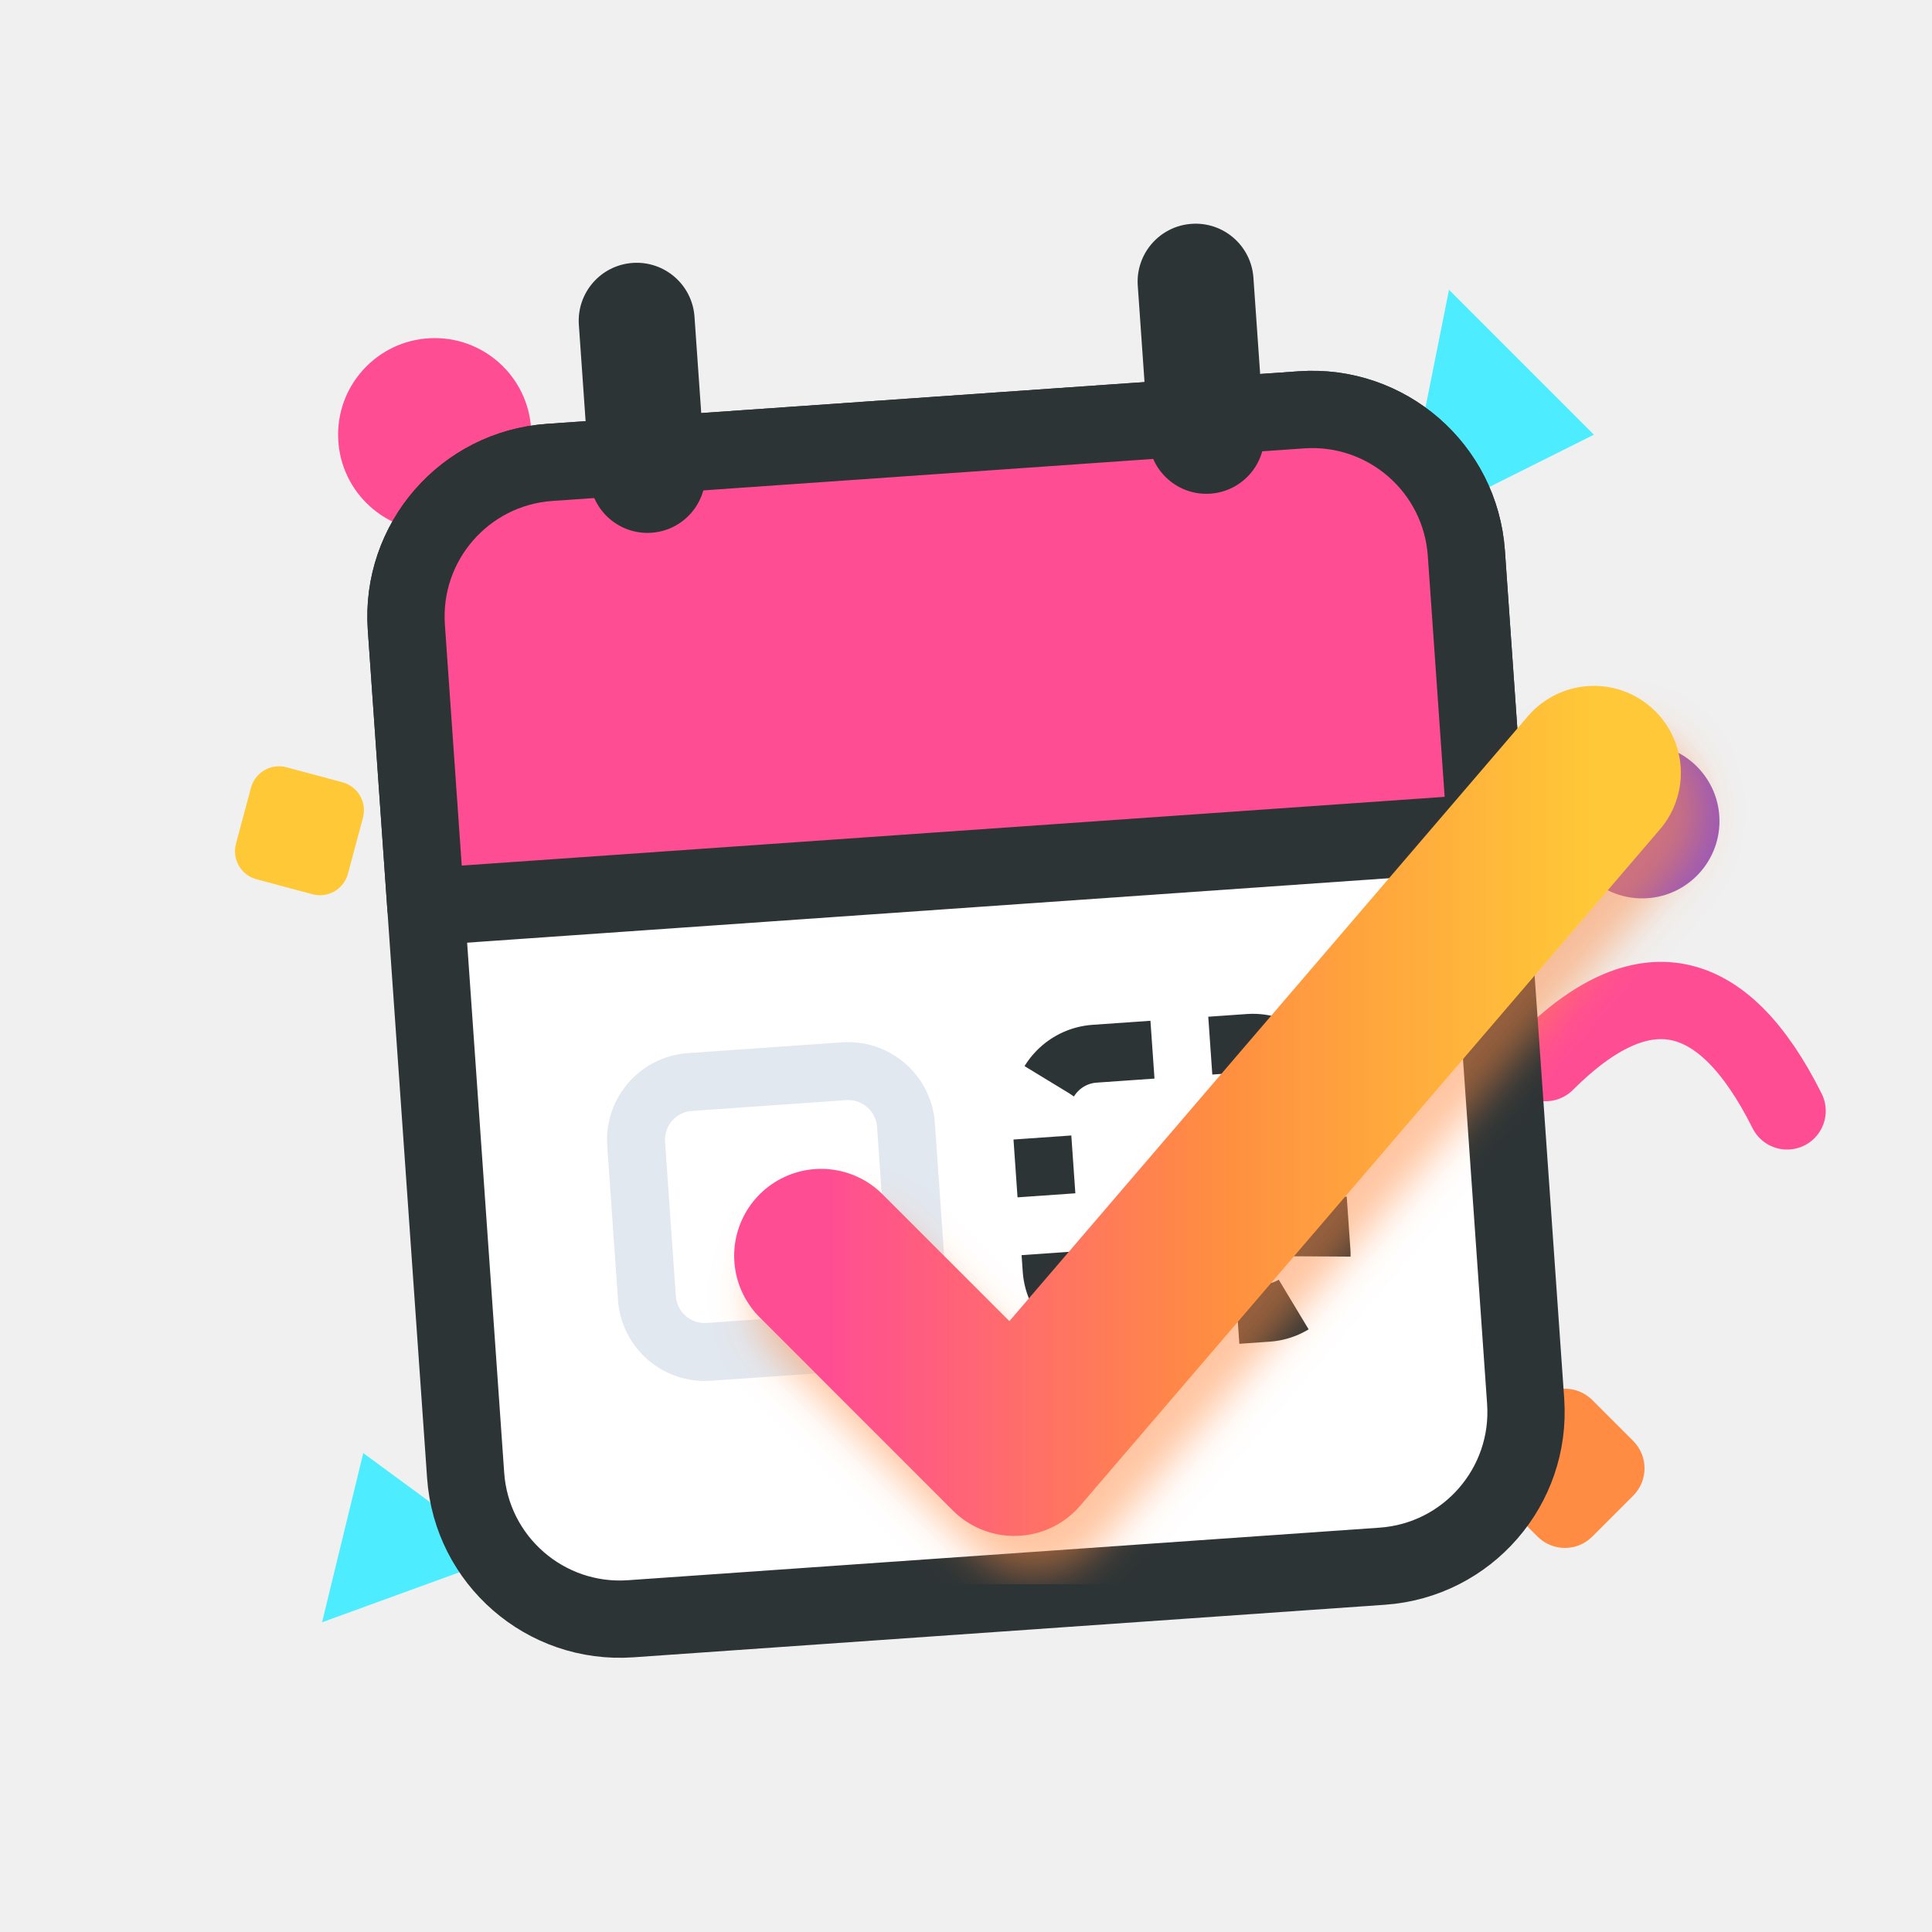
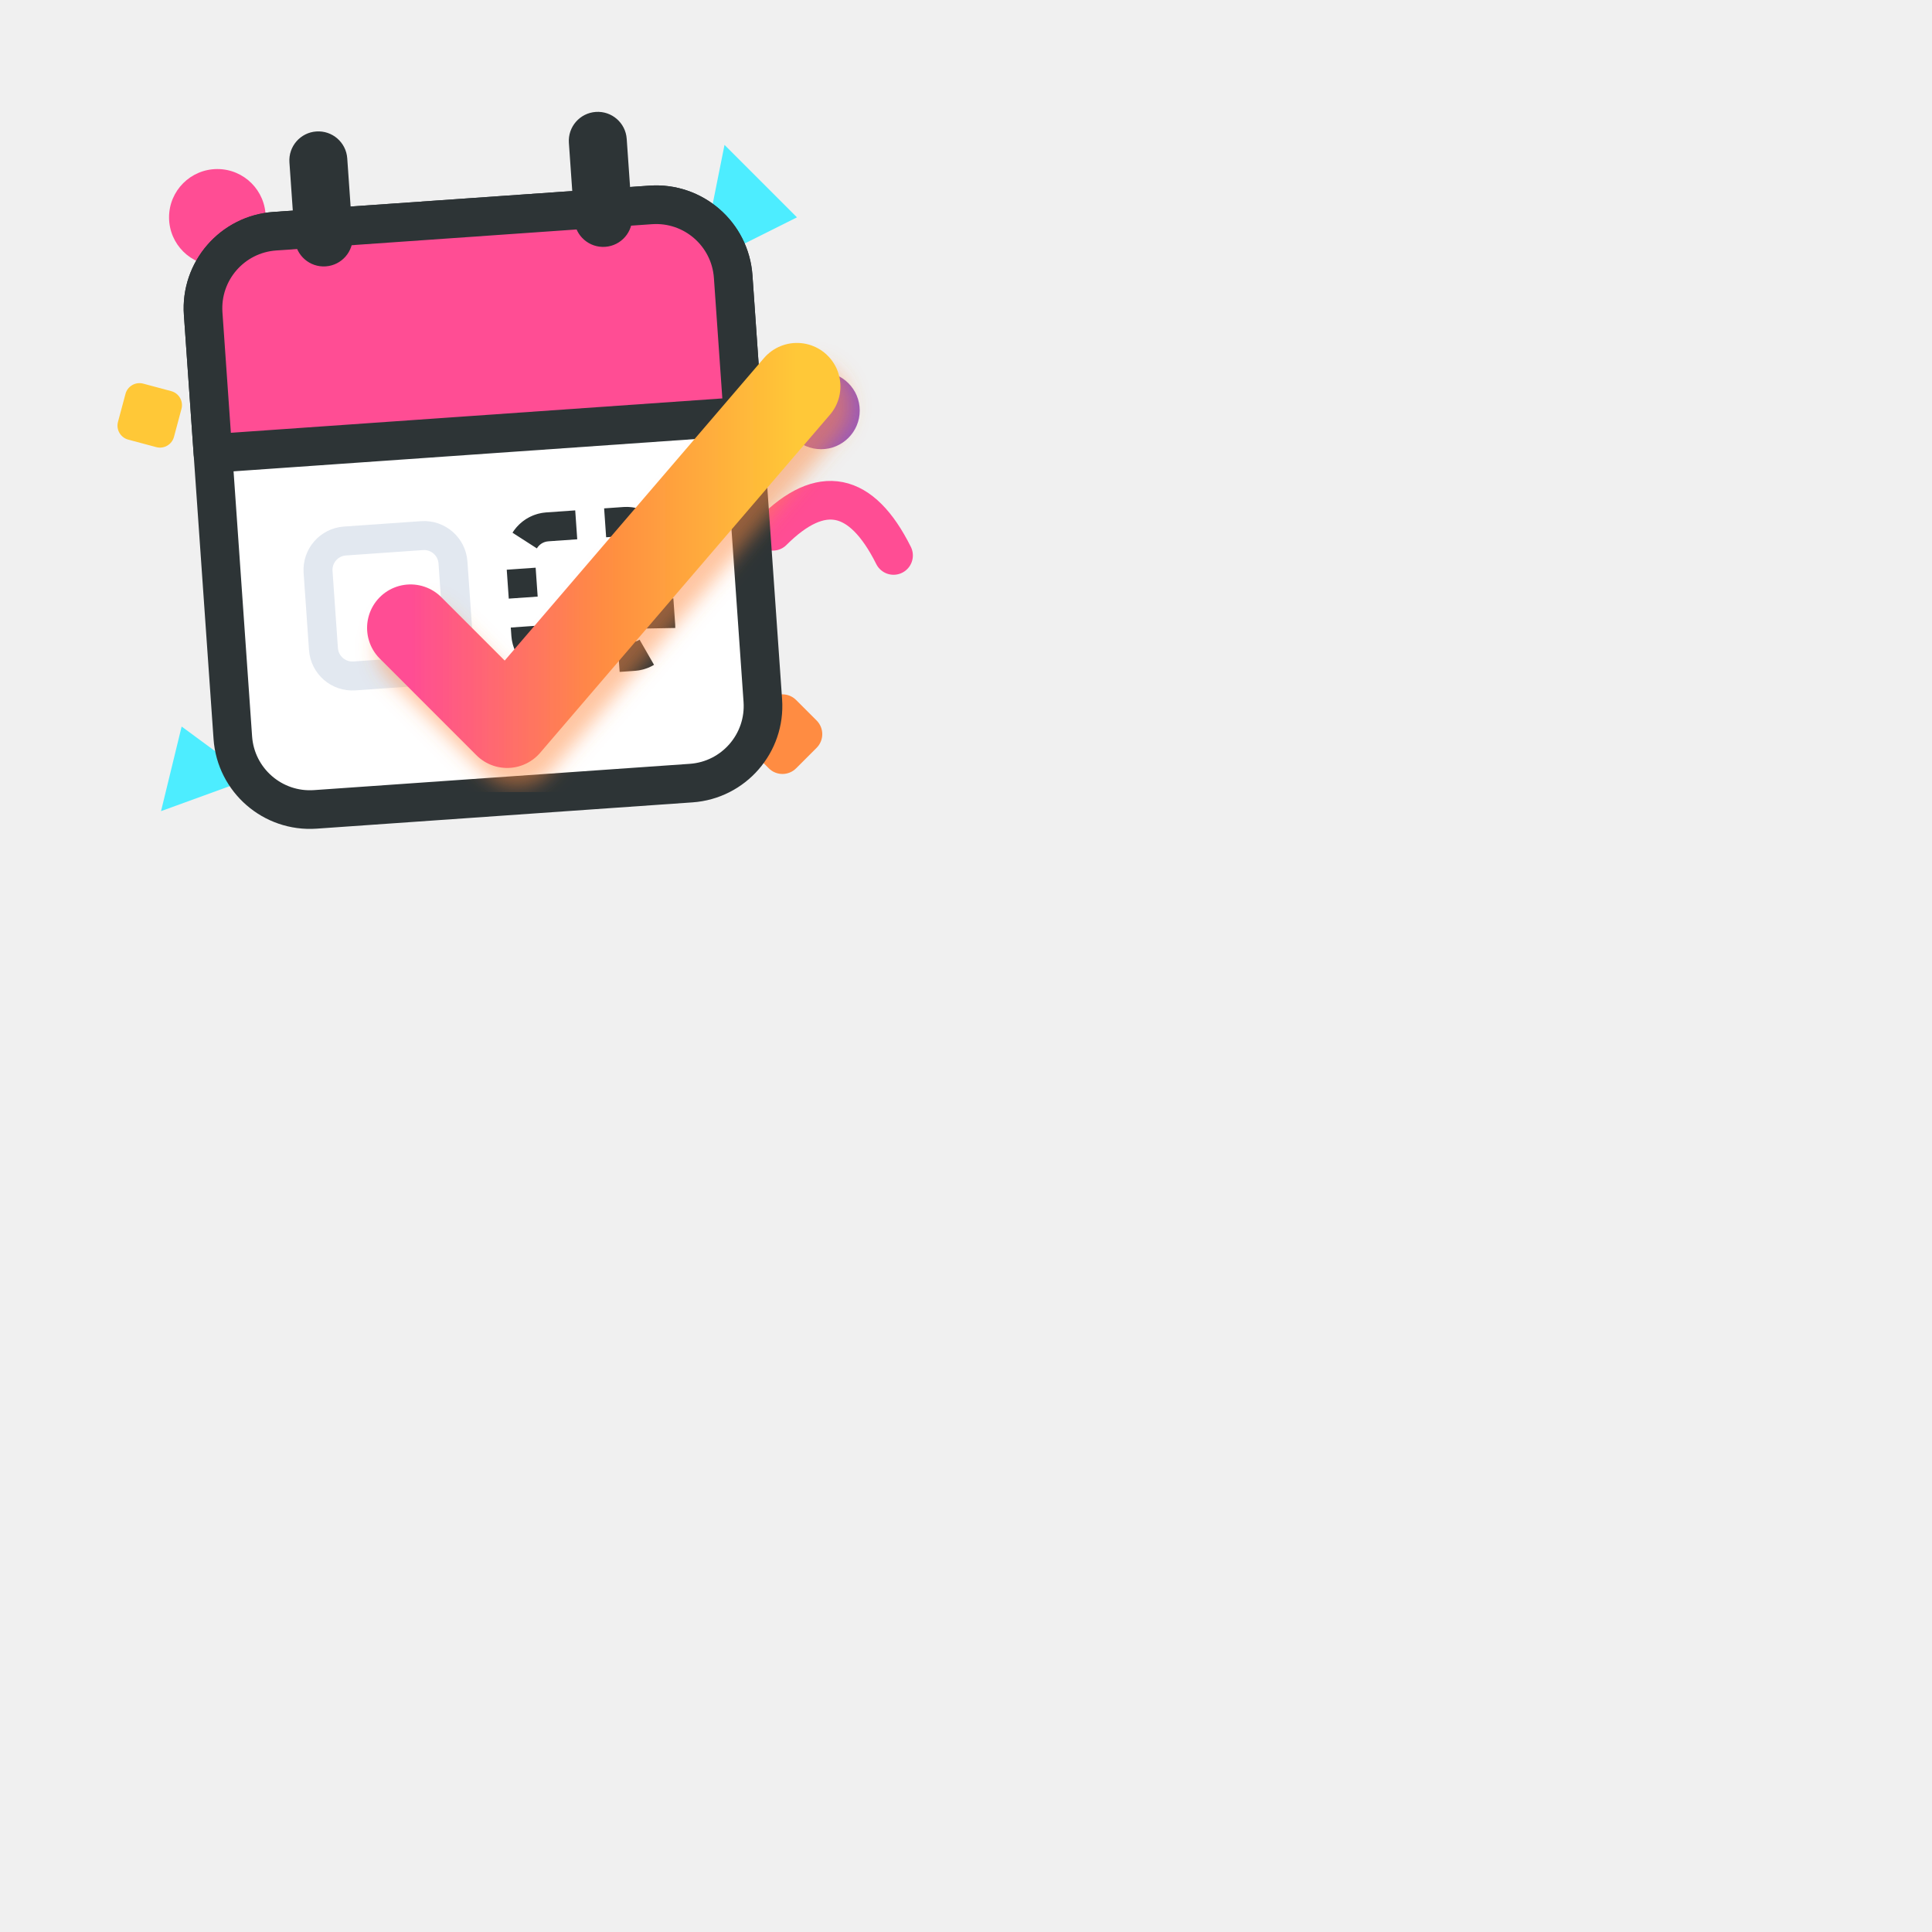
- <svg xmlns="http://www.w3.org/2000/svg" viewBox="0 0 200 200" fill="none">
+ <svg xmlns="http://www.w3.org/2000/svg" viewBox="0 0 400 400" fill="none">
  <defs>
    <linearGradient id="partyGradient" x1="0%" y1="0%" x2="100%" y2="0%">
      <stop offset="0%" stop-color="#FF4D94" />
      <stop offset="50%" stop-color="#FF8C42" />
      <stop offset="100%" stop-color="#FFC837" />
    </linearGradient>
    <filter id="popShadow" x="-20%" y="-20%" width="140%" height="140%">
      <feDropShadow dx="2" dy="4" stdDeviation="2" flood-color="#FF8C42" flood-opacity="0.5" />
    </filter>
  </defs>
  <style>
    /* Traços bem grossos para legibilidade em 16x16px */
    .doodle {
      stroke: #2D3436;
      stroke-width: 8;
      stroke-linecap: round;
      stroke-linejoin: round;
    }
  </style>
  <g>
    <circle cx="45" cy="45" r="10" fill="#FF4D94" />
    <rect x="25" y="80" width="12" height="12" rx="3" fill="#FFC837" transform="rotate(15 31 86)" />
    <polygon points="150,30 165,45 145,55" fill="#4DEDFF" />
    <circle cx="170" cy="85" r="8" fill="#9B59B6" />
    <polygon points="40,150 50,165 30,165" fill="#4DEDFF" transform="rotate(-20 40 157)" />
    <rect x="155" y="145" width="14" height="14" rx="4" fill="#FF8C42" transform="rotate(45 162 152)" />
    <path d="M160,110 Q175,95 185,115" stroke="#FF4D94" stroke-width="8" stroke-linecap="round" fill="none" />
  </g>
  <g transform="translate(100, 105) rotate(-4) translate(-100, -105)">
    <rect x="45" y="45" width="110" height="120" rx="16" fill="#FFFFFF" class="doodle" />
    <path d="M45,90 L155,90 L155,61 C155,52.16 147.84,45 139,45 L61,45 C52.16,45 45,52.16 45,61 Z" fill="#FF4D94" class="doodle" />
    <rect x="65" y="25" width="12" height="28" rx="6" fill="#2D3436" />
    <rect x="123" y="25" width="12" height="28" rx="6" fill="#2D3436" />
    <rect x="65" y="110" width="28" height="28" rx="6" stroke="#E2E8F0" stroke-width="6" fill="none" />
    <rect x="107" y="110" width="28" height="28" rx="6" stroke="#2D3436" stroke-width="6" stroke-dasharray="6 6" fill="none" />
  </g>
  <path d="M 85,130 L 105,150 L 165,80" fill="none" stroke="url(#partyGradient)" stroke-width="18" stroke-linecap="round" stroke-linejoin="round" filter="url(#popShadow)" />
</svg>
